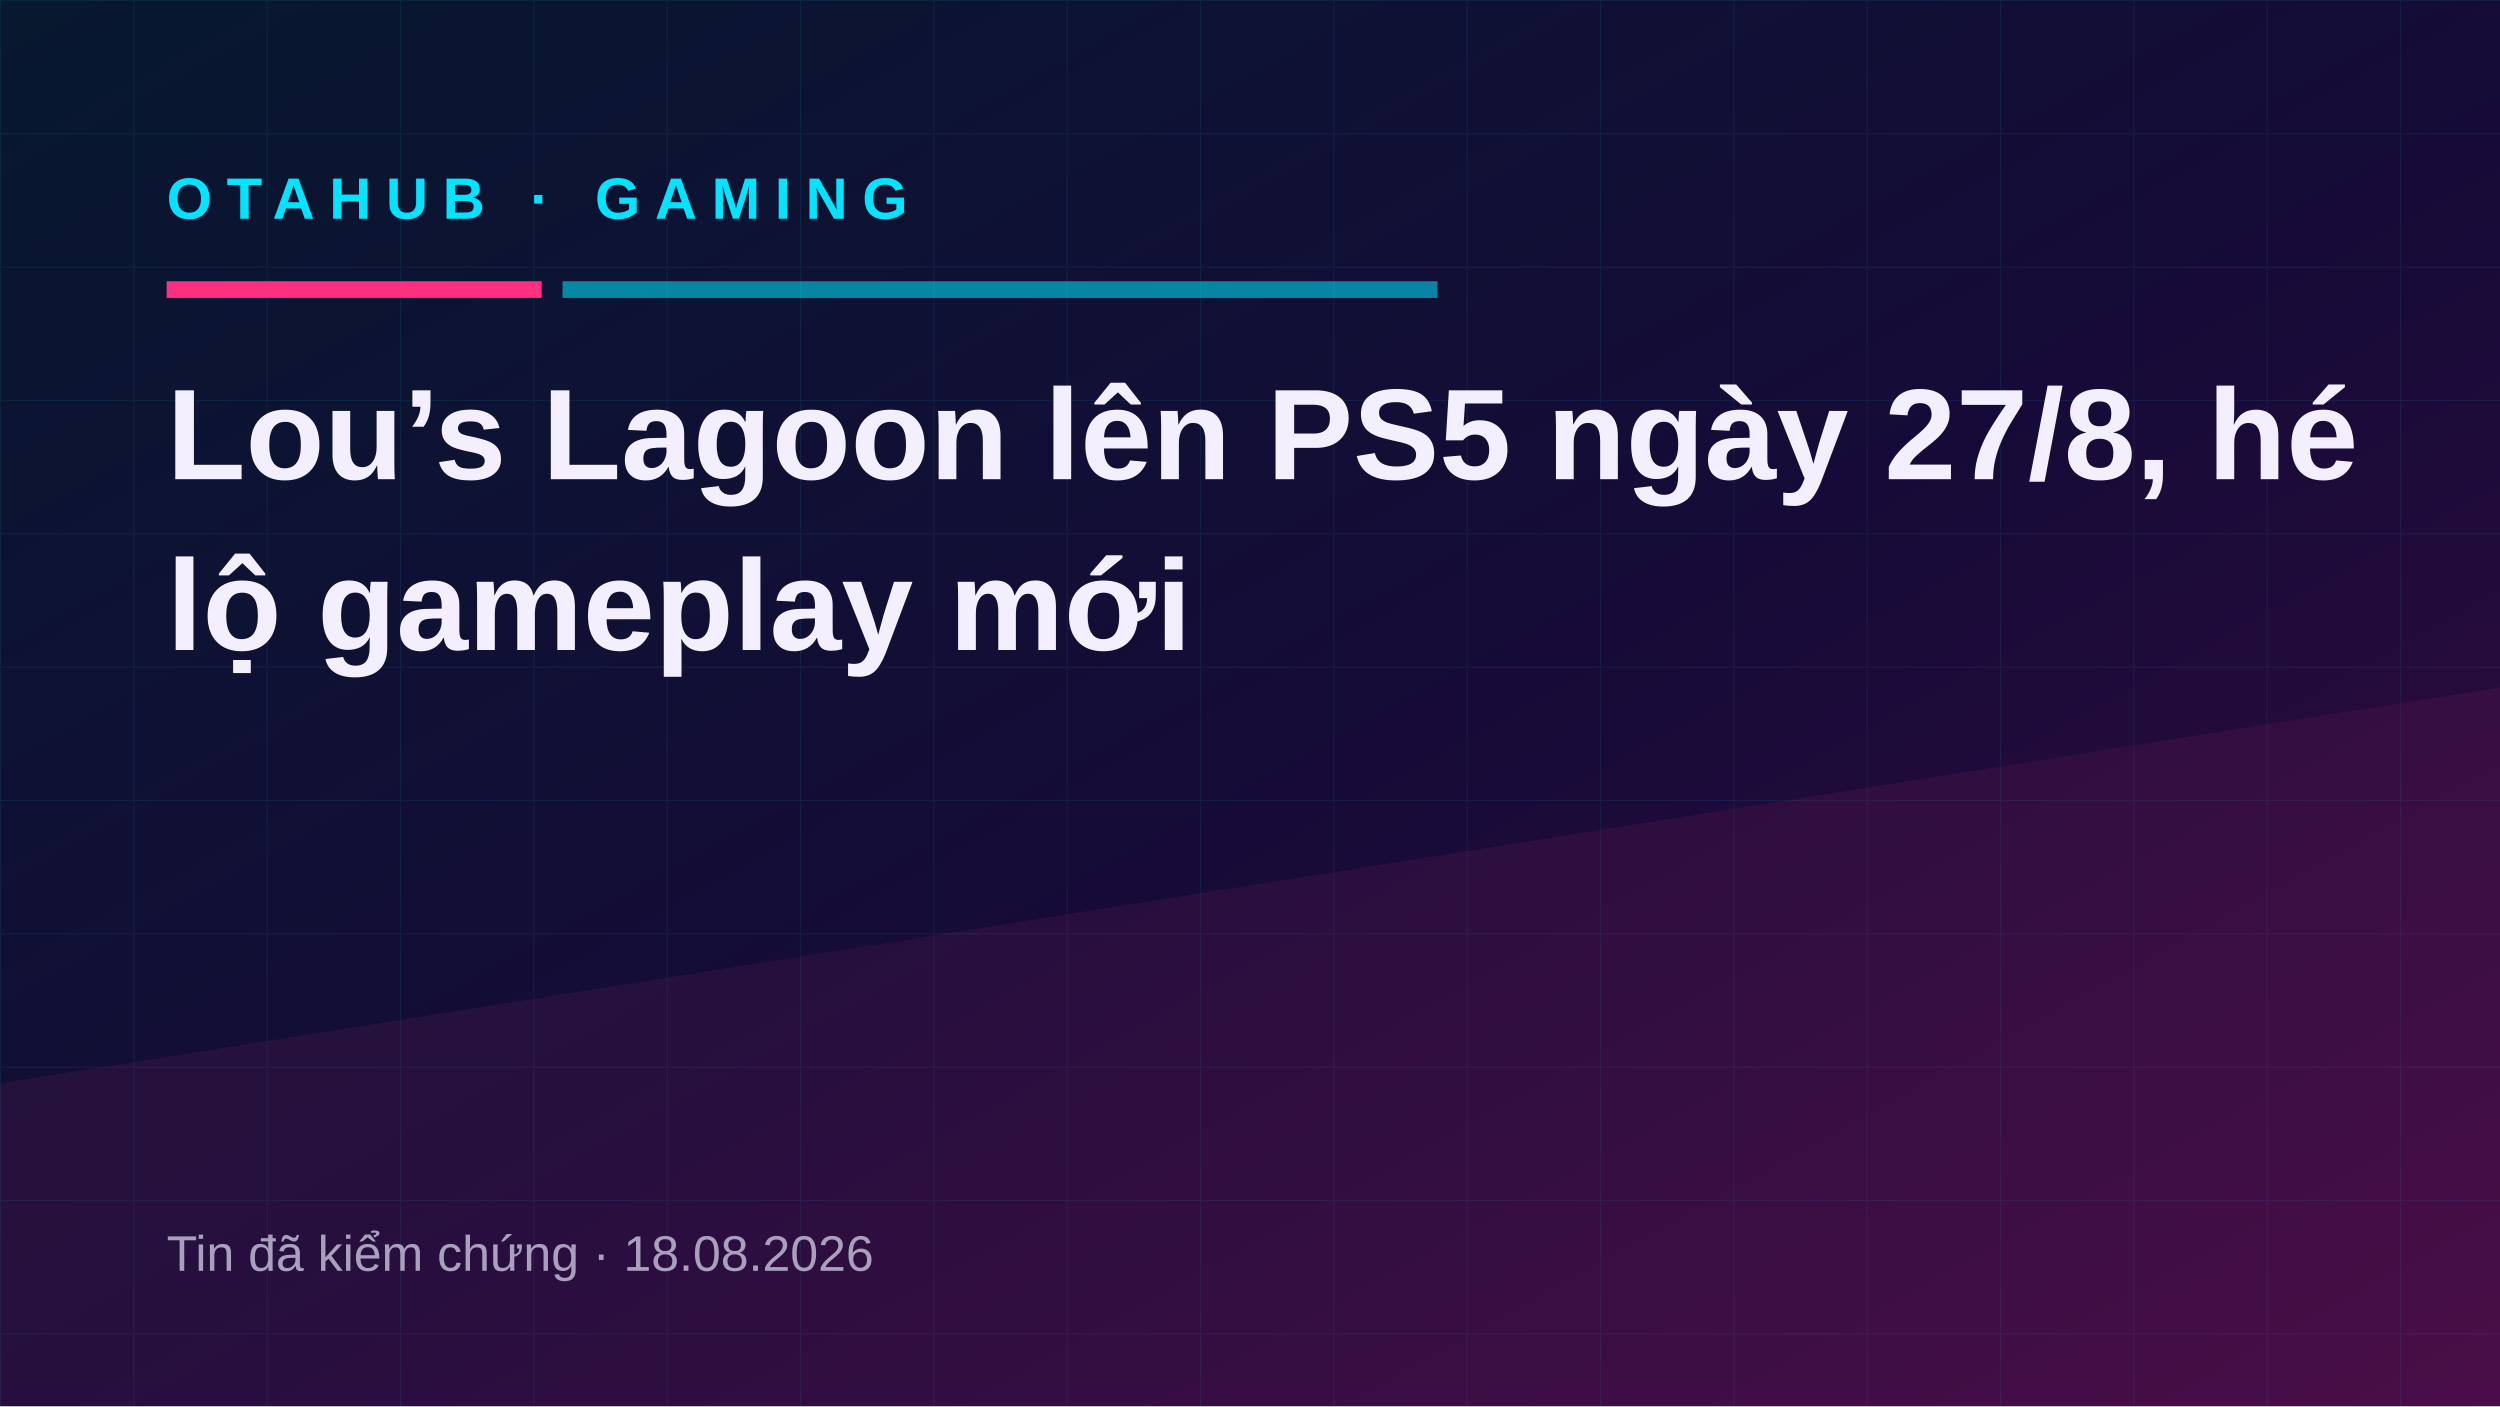
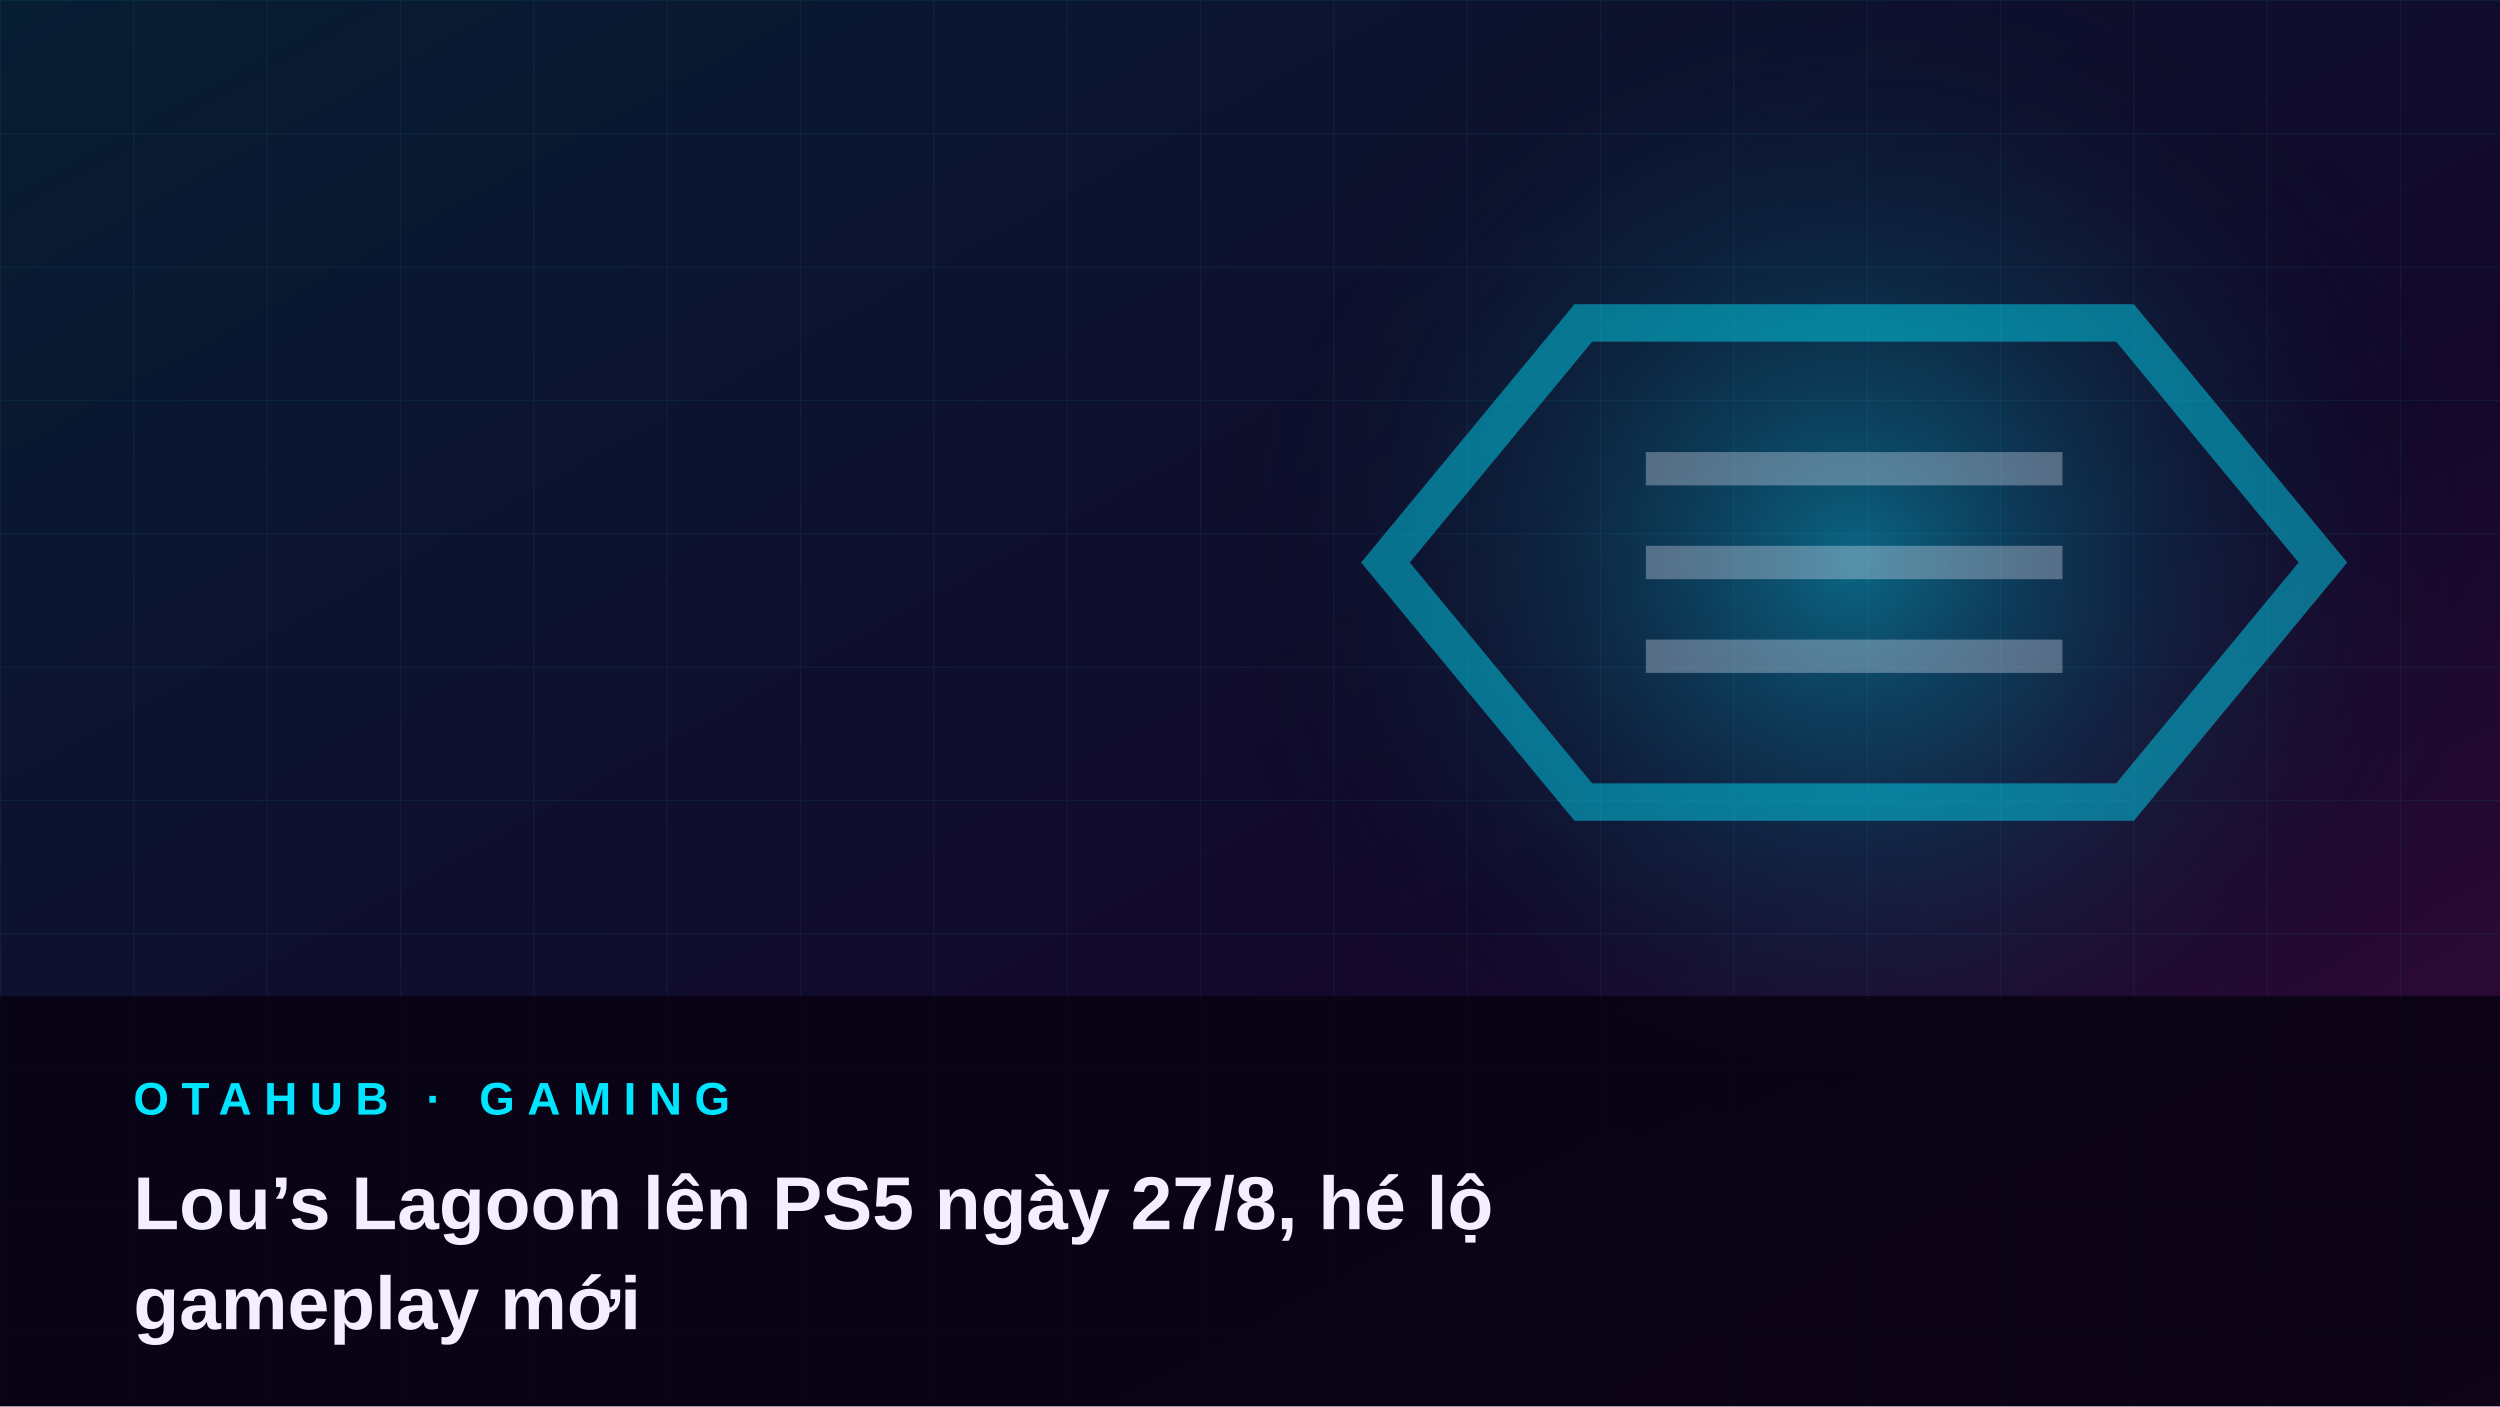
<svg xmlns="http://www.w3.org/2000/svg" width="1200" height="675" viewBox="0 0 1200 675">
  <defs>
    <linearGradient id="g" x2="1" y2="1">
-       <stop stop-color="#07182f" />
-       <stop offset=".55" stop-color="#160b38" />
-       <stop offset="1" stop-color="#3a0b42" />
+       <stop stop-color="#071d32" />
+       <stop offset=".62" stop-color="#13082b" />
+       <stop offset="1" stop-color="#390b3c" />
    </linearGradient>
+     <radialGradient id="r">
+       <stop stop-color="#00e5ff" stop-opacity=".42" />
+       <stop offset="1" stop-color="#000" stop-opacity="0" />
+     </radialGradient>
    <pattern id="p" width="64" height="64" patternUnits="userSpaceOnUse">
-       <path d="M64 0H0V64" fill="none" stroke="#00e5ff" stroke-opacity=".08" />
+       <path d="M64 0H0V64" fill="none" stroke="#00e5ff" stroke-opacity=".07" />
    </pattern>
  </defs>
  <rect width="1200" height="675" fill="url(#g)" />
  <rect width="1200" height="675" fill="url(#p)" />
-   <path d="M0 520L1200 330V675H0Z" fill="#ff3080" opacity=".08" />
-   <text x="80" y="105" fill="#00e5ff" font-family="Arial,sans-serif" font-size="28" font-weight="700" letter-spacing="7">OTAHUB · GAMING</text>
-   <text x="80" y="230" fill="#f3efff" font-family="Arial,sans-serif" font-size="62" font-weight="800">Lou’s Lagoon lên PS5 ngày 27/8, hé</text>
-   <text x="80" y="312" fill="#f3efff" font-family="Arial,sans-serif" font-size="62" font-weight="800">lộ gameplay mới</text>
-   <text x="80" y="610" fill="#a9a0bd" font-family="Arial,sans-serif" font-size="24">Tin đã kiểm chứng · 18.08.2026</text>
-   <rect x="80" y="135" width="180" height="8" fill="#ff3080" />
-   <rect x="270" y="135" width="420" height="8" fill="#00e5ff" opacity=".55" />
+   <circle cx="890" cy="270" r="310" fill="url(#r)" />
+   <path d="M760 155h260l95 115-95 115H760L665 270z" fill="none" stroke="#00e5ff" stroke-width="18" opacity=".45" />
+   <path d="M790 225h200M790 270h200M790 315h200" stroke="#f3efff" stroke-width="16" opacity=".32" />
+   <rect x="0" y="478" width="1200" height="197" fill="#080313" fill-opacity=".88" />
+   <text x="64" y="535" fill="#00e5ff" font-family="Arial,sans-serif" font-size="22" font-weight="700" letter-spacing="6">OTAHUB · GAMING</text>
+   <text x="64" y="590" fill="#f3efff" font-family="Arial,sans-serif" font-size="36" font-weight="800">Lou’s Lagoon lên PS5 ngày 27/8, hé lộ</text>
+   <text x="64" y="638" fill="#f3efff" font-family="Arial,sans-serif" font-size="36" font-weight="800">gameplay mới</text>
</svg>
